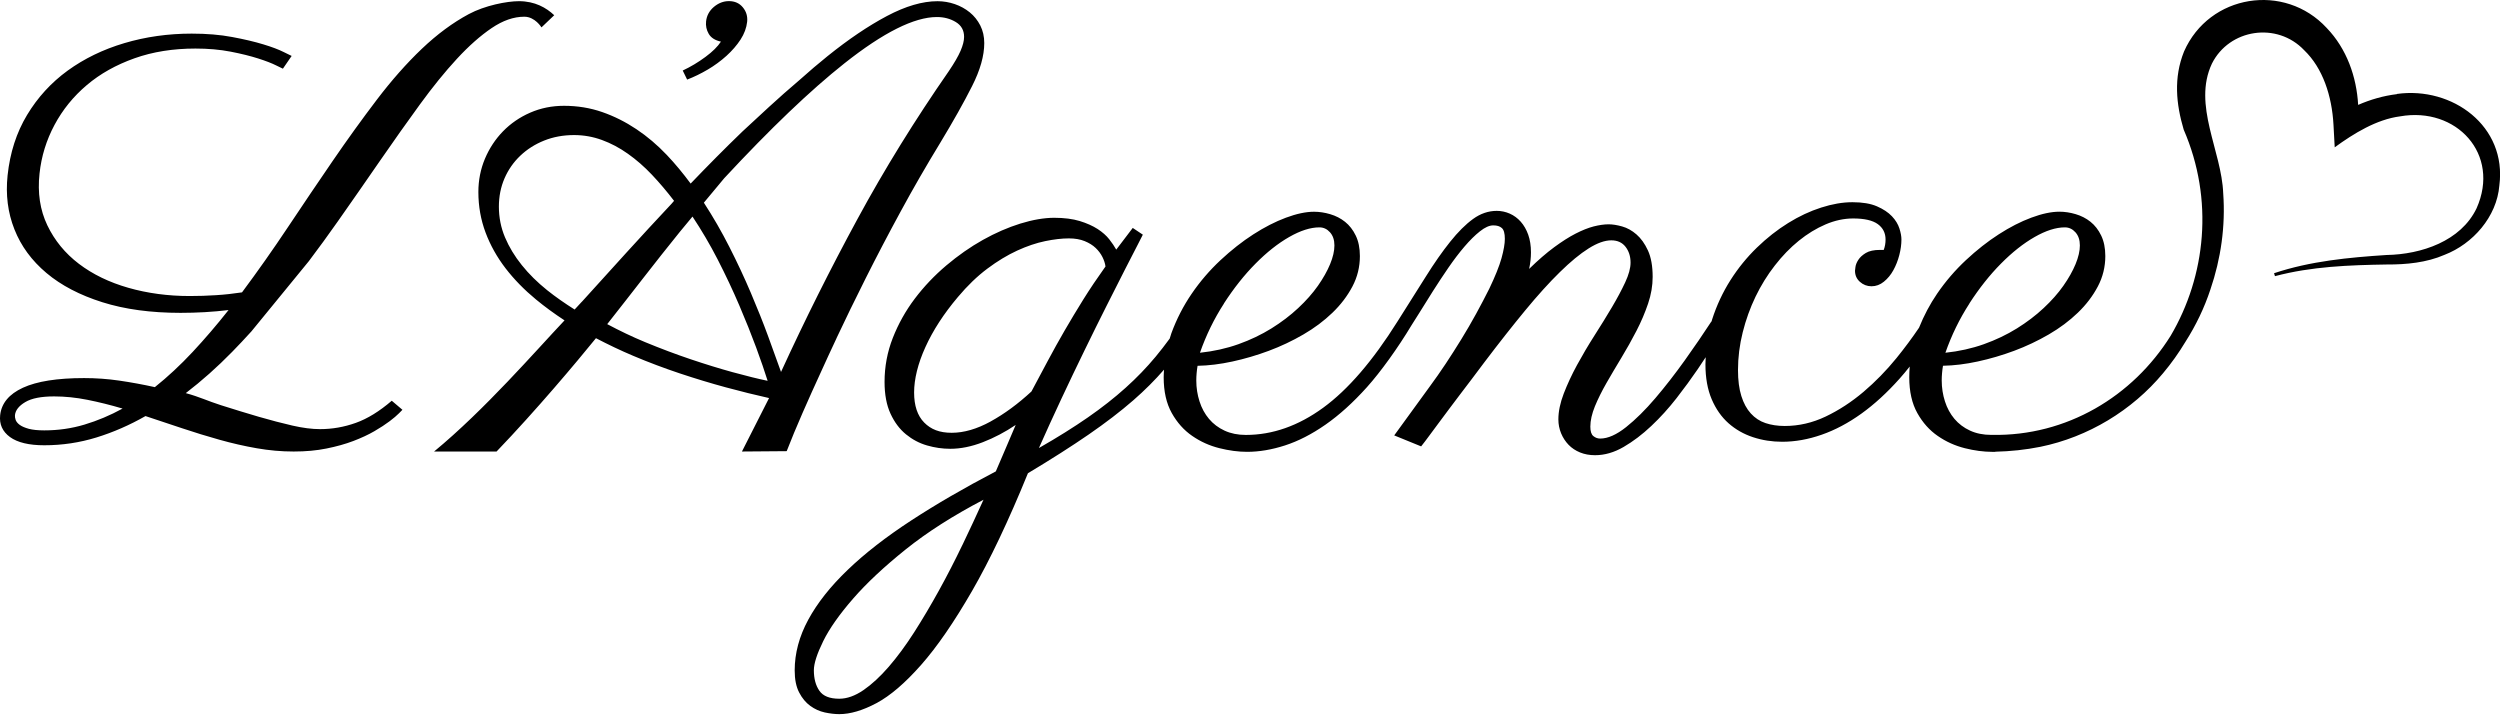
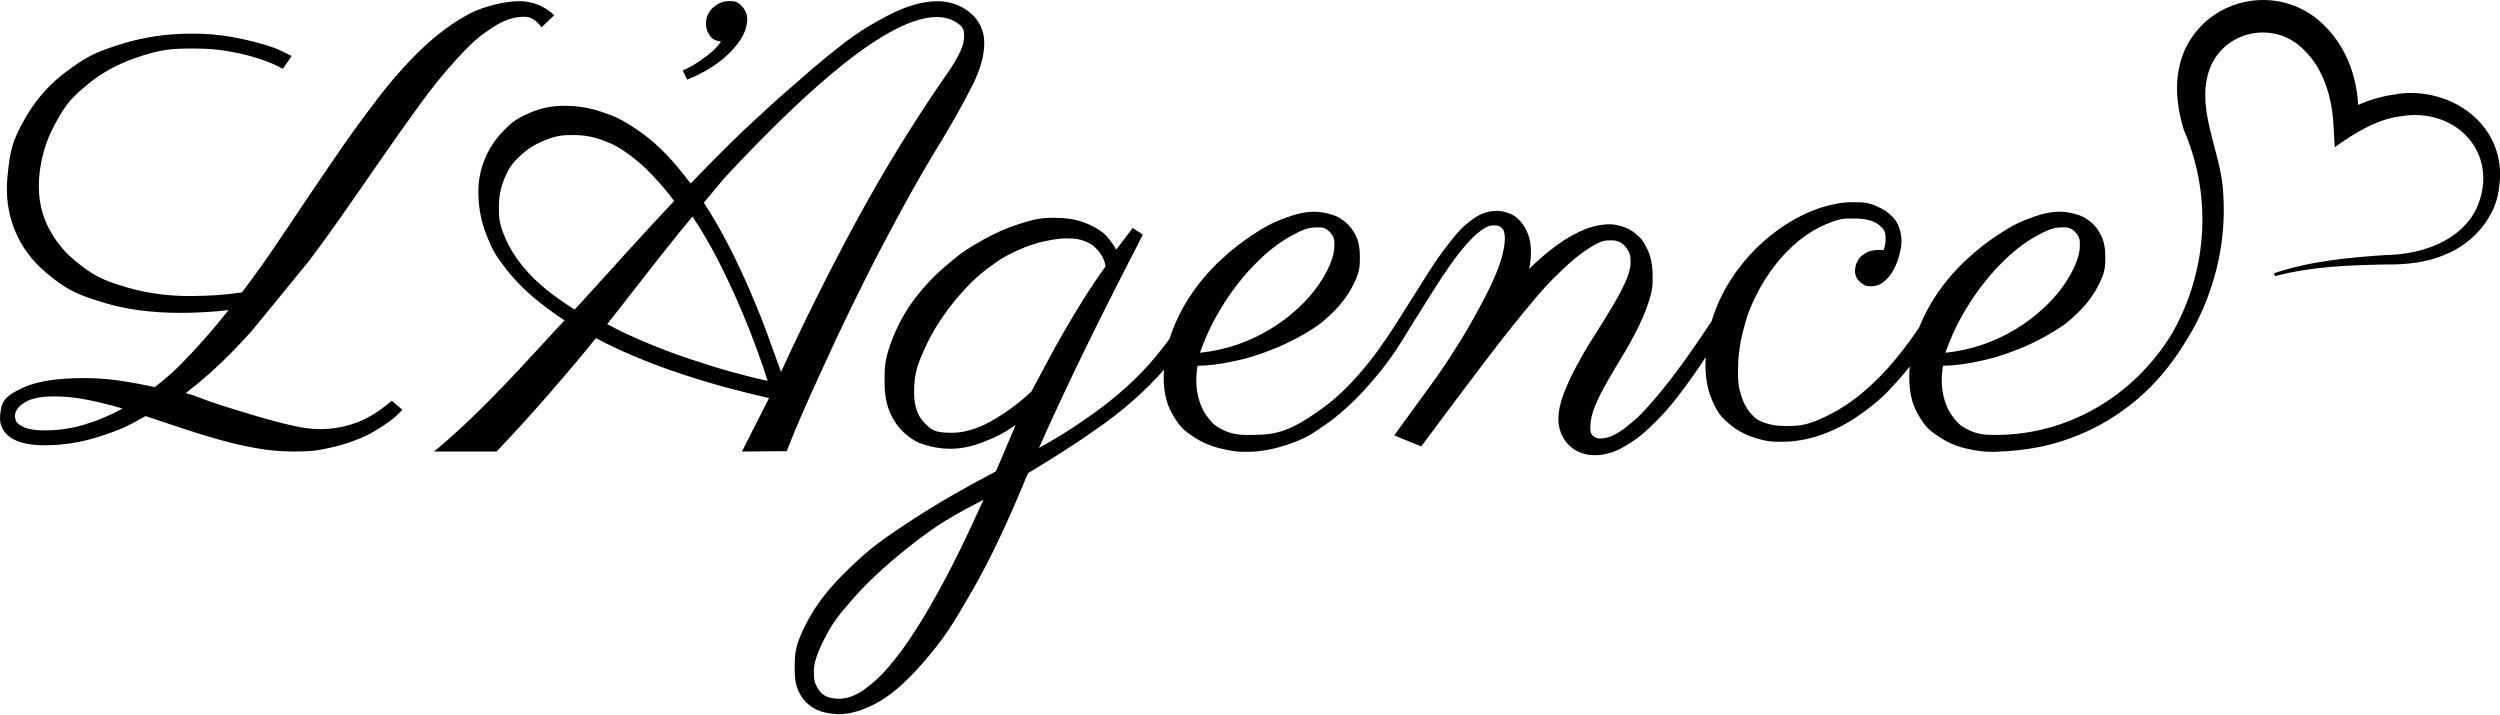
- <svg version="1.1" width="112" height="32" viewBox="0 0 112 32" fill="currentColor">
-   <path d="M31.704 3.119c0.307-0.181 0.587-0.388 0.842-0.617 0.252-0.229 0.463-0.472 0.631-0.73 0.167-0.258 0.265-0.523 0.295-0.794 0.026-0.245-0.038-0.461-0.192-0.648s-0.362-0.28-0.624-0.28c-0.245 0-0.47 0.088-0.675 0.26-0.205 0.174-0.322 0.392-0.349 0.653-0.020 0.196 0.018 0.379 0.119 0.553s0.282 0.291 0.547 0.349c-0.143 0.22-0.373 0.448-0.695 0.686s-0.66 0.441-1.017 0.609l0.198 0.406c0.309-0.119 0.617-0.269 0.924-0.45zM11.25 14.862l2.587-3.163c0.441-0.587 0.875-1.178 1.295-1.778 0.659-0.94 1.295-1.851 1.905-2.737 0.611-0.885 1.202-1.718 1.773-2.503 0.571-0.783 1.123-1.465 1.659-2.045s1.056-1.039 1.557-1.378c0.501-0.338 0.984-0.509 1.464-0.509s0.768 0.478 0.768 0.478c0.19-0.181 0.382-0.362 0.571-0.545-0.355-0.337-0.867-0.629-1.579-0.629-0.545 0-1.528 0.192-2.247 0.578s-1.42 0.904-2.104 1.555c-0.684 0.651-1.356 1.412-2.016 2.28s-1.321 1.784-1.983 2.75c-0.662 0.966-1.328 1.952-2 2.96s-1.358 1.981-2.058 2.922c-0.388 0.059-0.776 0.102-1.164 0.126-0.388 0.026-0.781 0.038-1.178 0.038-0.973 0-1.89-0.123-2.748-0.368s-1.597-0.604-2.216-1.074c-0.618-0.47-1.090-1.046-1.416-1.727-0.326-0.682-0.443-1.454-0.349-2.318 0.082-0.77 0.306-1.497 0.671-2.179s0.847-1.277 1.447-1.784c0.6-0.509 1.312-0.907 2.135-1.2s1.734-0.437 2.733-0.437c0.567 0 1.092 0.046 1.573 0.139s0.893 0.196 1.237 0.306c0.344 0.11 0.613 0.214 0.805 0.311s0.293 0.146 0.302 0.146l0.392-0.571c-0.024-0.009-0.145-0.068-0.362-0.177s-0.52-0.225-0.909-0.342c-0.39-0.119-0.854-0.229-1.394-0.329-0.54-0.102-1.143-0.152-1.813-0.152-1.059 0-2.064 0.143-3.017 0.426s-1.8 0.695-2.539 1.231c-0.739 0.538-1.345 1.2-1.819 1.987s-0.765 1.689-0.873 2.706c-0.091 0.864 0.009 1.67 0.307 2.42 0.296 0.75 0.776 1.401 1.436 1.956s1.495 0.99 2.503 1.308c1.008 0.318 2.175 0.476 3.505 0.476 0.364 0 0.725-0.011 1.083-0.031s0.714-0.053 1.065-0.095c-0.529 0.67-1.065 1.295-1.61 1.879s-1.109 1.109-1.692 1.575c-0.538-0.119-1.068-0.216-1.595-0.293-0.525-0.077-1.050-0.113-1.575-0.113-1.202 0-2.115 0.145-2.739 0.432s-0.964 0.699-1.021 1.231c-0.044 0.406 0.104 0.732 0.441 0.979 0.338 0.245 0.849 0.368 1.535 0.368 0.805 0 1.583-0.117 2.336-0.349s1.486-0.553 2.199-0.959c0.54 0.177 1.089 0.36 1.643 0.547 0.556 0.187 1.114 0.357 1.672 0.514 0.56 0.157 1.114 0.284 1.669 0.381 0.553 0.097 1.105 0.146 1.654 0.146s1.023-0.044 1.469-0.134c0.446-0.090 0.847-0.201 1.204-0.337s0.671-0.282 0.942-0.439c0.271-0.157 0.498-0.306 0.682-0.445s0.324-0.258 0.419-0.355c0.095-0.097 0.146-0.15 0.157-0.159l-0.478-0.406c-0.551 0.474-1.087 0.805-1.612 0.992-0.523 0.187-1.057 0.28-1.599 0.28-0.364 0-0.778-0.053-1.24-0.159s-0.964-0.238-1.502-0.393c-0.538-0.157-1.105-0.331-1.703-0.521s-0.946-0.37-1.572-0.54c0.719-0.551 1.411-1.167 2.077-1.848 0.284-0.289 0.564-0.589 0.842-0.895zM3.789 19.021c-0.578 0.174-1.18 0.26-1.806 0.26-0.287 0-0.518-0.024-0.692-0.070-0.172-0.048-0.306-0.104-0.401-0.172s-0.156-0.143-0.187-0.221c-0.029-0.081-0.040-0.156-0.033-0.221 0.024-0.22 0.177-0.415 0.463-0.584 0.285-0.17 0.715-0.254 1.292-0.254 0.483 0 0.979 0.051 1.489 0.152 0.51 0.102 1.036 0.232 1.577 0.393-0.558 0.306-1.125 0.543-1.703 0.717zM107.379 4.218c-0.604 0.073-1.186 0.243-1.734 0.481-0.070-1.257-0.51-2.512-1.409-3.447-1.886-2.042-5.26-1.513-6.391 1.054-0.476 1.182-0.353 2.362-0.016 3.5 1.361 3.136 0.993 6.561-0.584 9.237-1.7 2.722-4.665 4.501-8.002 4.44-0.011 0-0.024 0-0.035 0-0.357 0-0.673-0.064-0.951-0.192s-0.51-0.304-0.699-0.527c-0.187-0.223-0.329-0.483-0.424-0.781-0.095-0.296-0.145-0.609-0.145-0.939 0-0.11 0.005-0.22 0.015-0.329s0.022-0.22 0.042-0.329c0.492-0.009 1.014-0.073 1.561-0.192s1.090-0.278 1.63-0.479c0.538-0.201 1.054-0.445 1.548-0.732s0.926-0.611 1.301-0.972c0.375-0.36 0.673-0.754 0.897-1.178s0.335-0.878 0.335-1.363c0-0.357-0.062-0.662-0.185-0.917-0.123-0.256-0.284-0.461-0.479-0.617s-0.417-0.269-0.664-0.342c-0.247-0.073-0.488-0.11-0.726-0.11-0.366 0-0.785 0.090-1.261 0.267s-0.961 0.426-1.458 0.746c-0.498 0.32-0.988 0.706-1.473 1.158-0.483 0.452-0.913 0.951-1.288 1.5-0.326 0.476-0.593 0.986-0.811 1.526-0.302 0.448-0.639 0.902-1.012 1.363-0.452 0.556-0.946 1.061-1.478 1.513-0.534 0.452-1.098 0.82-1.691 1.103s-1.206 0.424-1.835 0.424c-0.32 0-0.607-0.044-0.864-0.13s-0.474-0.231-0.657-0.432c-0.183-0.201-0.324-0.461-0.424-0.781s-0.15-0.708-0.15-1.164c0-0.565 0.071-1.129 0.212-1.691s0.333-1.094 0.574-1.595c0.242-0.501 0.529-0.968 0.864-1.396 0.333-0.43 0.692-0.8 1.074-1.109 0.384-0.311 0.783-0.554 1.198-0.732s0.829-0.267 1.239-0.267c0.501 0 0.869 0.084 1.101 0.252s0.349 0.399 0.349 0.692c0 0.165-0.027 0.32-0.082 0.465h-0.165c-0.274 0-0.487 0.046-0.637 0.137s-0.263 0.194-0.335 0.307c-0.073 0.113-0.117 0.221-0.13 0.322-0.015 0.101-0.020 0.156-0.020 0.165 0 0.201 0.073 0.368 0.22 0.499s0.32 0.199 0.52 0.199 0.386-0.068 0.554-0.205c0.168-0.137 0.311-0.307 0.424-0.514 0.113-0.205 0.203-0.432 0.267-0.679s0.095-0.479 0.095-0.699c0-0.137-0.029-0.302-0.090-0.492s-0.172-0.375-0.335-0.547c-0.165-0.174-0.388-0.322-0.671-0.445s-0.648-0.185-1.096-0.185-0.906 0.081-1.403 0.24c-0.498 0.159-0.992 0.39-1.478 0.692-0.488 0.302-0.957 0.67-1.403 1.103-0.448 0.434-0.842 0.92-1.184 1.458-0.342 0.54-0.617 1.125-0.821 1.76-0.011 0.031-0.016 0.064-0.026 0.095l-0.007-0.005c-0.357 0.547-0.754 1.127-1.191 1.74-0.437 0.611-0.878 1.178-1.321 1.698s-0.878 0.951-1.308 1.294c-0.43 0.342-0.818 0.514-1.164 0.514-0.11 0-0.21-0.037-0.302-0.11s-0.137-0.214-0.137-0.424c0-0.274 0.070-0.578 0.205-0.911 0.137-0.333 0.311-0.682 0.52-1.048 0.21-0.366 0.434-0.745 0.671-1.136s0.461-0.792 0.671-1.198c0.21-0.406 0.382-0.812 0.52-1.219s0.205-0.805 0.205-1.198c0-0.483-0.071-0.878-0.212-1.184s-0.313-0.545-0.514-0.719c-0.201-0.174-0.415-0.293-0.644-0.357s-0.43-0.095-0.602-0.095c-0.201 0-0.424 0.033-0.671 0.095-0.247 0.064-0.516 0.172-0.809 0.322s-0.611 0.353-0.959 0.609c-0.348 0.256-0.721 0.58-1.123 0.972 0.055-0.256 0.082-0.501 0.082-0.739 0-0.302-0.042-0.565-0.123-0.794-0.082-0.229-0.194-0.423-0.335-0.582s-0.306-0.28-0.492-0.362c-0.187-0.082-0.381-0.123-0.582-0.123-0.375 0-0.728 0.121-1.061 0.362s-0.675 0.582-1.026 1.021-0.717 0.961-1.096 1.568c-0.379 0.607-0.801 1.275-1.266 2.007-1.105 1.762-2.214 3.050-3.328 3.862s-2.269 1.218-3.465 1.218c-0.357 0-0.673-0.064-0.951-0.192s-0.51-0.304-0.699-0.527c-0.187-0.223-0.329-0.483-0.424-0.781-0.095-0.296-0.145-0.609-0.145-0.939 0-0.11 0.005-0.22 0.015-0.329s0.022-0.22 0.042-0.329c0.492-0.009 1.014-0.073 1.561-0.192s1.090-0.278 1.63-0.479c0.538-0.201 1.054-0.445 1.548-0.732s0.926-0.611 1.301-0.972c0.375-0.36 0.673-0.754 0.897-1.178s0.335-0.878 0.335-1.363c0-0.357-0.062-0.662-0.185-0.917-0.123-0.256-0.284-0.461-0.479-0.617s-0.417-0.269-0.664-0.342c-0.247-0.073-0.488-0.11-0.726-0.11-0.366 0-0.785 0.090-1.261 0.267s-0.961 0.426-1.458 0.746c-0.498 0.32-0.988 0.706-1.473 1.158-0.483 0.452-0.913 0.951-1.288 1.5-0.375 0.547-0.679 1.14-0.911 1.773-0.029 0.079-0.051 0.159-0.075 0.238-0.207 0.282-0.415 0.553-0.629 0.81-0.403 0.485-0.851 0.95-1.348 1.396-0.498 0.448-1.061 0.891-1.691 1.328s-1.361 0.895-2.192 1.37c0.32-0.721 0.655-1.456 1.006-2.205s0.699-1.475 1.041-2.177c0.342-0.703 0.671-1.367 0.986-1.992s0.591-1.171 0.829-1.637c0.238-0.465 0.43-0.838 0.574-1.116 0.146-0.278 0.22-0.423 0.22-0.432l-0.452-0.302-0.739 0.972c-0.082-0.146-0.187-0.302-0.315-0.465s-0.302-0.317-0.52-0.459c-0.22-0.141-0.487-0.26-0.801-0.357-0.315-0.095-0.697-0.145-1.143-0.145s-0.964 0.088-1.52 0.26c-0.556 0.174-1.116 0.417-1.678 0.732s-1.107 0.697-1.636 1.143c-0.529 0.448-0.999 0.942-1.411 1.486-0.41 0.543-0.739 1.131-0.986 1.76s-0.37 1.288-0.37 1.972c0 0.565 0.090 1.041 0.267 1.423 0.177 0.384 0.408 0.692 0.692 0.924s0.598 0.399 0.944 0.499c0.348 0.101 0.693 0.15 1.041 0.15 0.465 0 0.951-0.099 1.458-0.295s0.997-0.454 1.473-0.774c-0.128 0.293-0.265 0.615-0.412 0.966s-0.306 0.723-0.479 1.116c-1.416 0.739-2.682 1.475-3.8 2.205s-2.064 1.465-2.834 2.205c-0.772 0.739-1.361 1.484-1.767 2.232s-0.609 1.506-0.609 2.274c0 0.403 0.066 0.73 0.199 0.986 0.132 0.256 0.298 0.456 0.499 0.602s0.417 0.243 0.651 0.295c0.232 0.049 0.45 0.075 0.651 0.075 0.492 0 1.048-0.165 1.663-0.492 0.617-0.329 1.283-0.9 2-1.712s1.476-1.916 2.28-3.308c0.803-1.392 1.639-3.152 2.506-5.28 1.050-0.629 1.956-1.207 2.719-1.733s1.429-1.036 2-1.533c0.521-0.454 0.977-0.913 1.378-1.374-0.007 0.113-0.015 0.225-0.015 0.34 0 0.639 0.121 1.173 0.362 1.603s0.547 0.772 0.918 1.026c0.37 0.256 0.774 0.437 1.211 0.547s0.854 0.165 1.246 0.165c0.538 0 1.105-0.095 1.698-0.287s1.198-0.501 1.815-0.931c0.617-0.43 1.235-0.988 1.855-1.678s1.396-1.771 1.998-2.775v0c0.101-0.156 0.214-0.337 0.344-0.545 0.192-0.311 0.397-0.639 0.617-0.986s0.45-0.695 0.692-1.048c0.242-0.351 0.481-0.666 0.719-0.944s0.468-0.507 0.692-0.684c0.223-0.177 0.423-0.267 0.596-0.267s0.293 0.038 0.384 0.117c0.091 0.077 0.137 0.24 0.137 0.487 0 0.22-0.051 0.509-0.15 0.869-0.101 0.36-0.284 0.814-0.547 1.363-0.183 0.366-0.379 0.739-0.589 1.123s-0.432 0.765-0.664 1.143c-0.232 0.379-0.468 0.746-0.704 1.103-0.238 0.357-0.47 0.69-0.699 0.999l-1.603 2.205 1.206 0.492c0.11-0.137 0.232-0.298 0.37-0.487 0.137-0.187 0.284-0.384 0.437-0.589 0.156-0.205 0.311-0.413 0.465-0.624 0.156-0.21 0.311-0.415 0.465-0.617 0.357-0.465 0.721-0.95 1.096-1.451 0.657-0.867 1.266-1.641 1.828-2.322s1.079-1.253 1.555-1.718c0.474-0.465 0.904-0.82 1.288-1.061s0.721-0.362 1.014-0.362c0.274 0 0.487 0.095 0.637 0.287s0.227 0.43 0.227 0.712c0 0.247-0.081 0.542-0.24 0.884s-0.359 0.715-0.596 1.116c-0.238 0.403-0.498 0.823-0.781 1.266s-0.543 0.884-0.781 1.321-0.435 0.865-0.596 1.281c-0.159 0.415-0.24 0.801-0.24 1.156 0 0.22 0.042 0.426 0.123 0.624 0.082 0.196 0.194 0.368 0.335 0.514s0.313 0.26 0.514 0.342c0.201 0.082 0.424 0.123 0.671 0.123 0.428 0 0.856-0.123 1.281-0.37s0.838-0.56 1.239-0.939c0.403-0.379 0.778-0.794 1.131-1.246 0.351-0.452 0.668-0.886 0.951-1.301 0.128-0.188 0.245-0.364 0.355-0.534-0.005 0.106-0.011 0.212-0.011 0.322 0 0.602 0.093 1.123 0.28 1.561s0.439 0.796 0.754 1.076c0.315 0.278 0.681 0.487 1.096 0.624s0.851 0.205 1.308 0.205c0.574 0 1.164-0.104 1.767-0.315 0.602-0.21 1.197-0.525 1.78-0.944s1.154-0.942 1.712-1.568c0.154-0.172 0.306-0.355 0.454-0.543-0.013 0.159-0.020 0.32-0.020 0.483 0 0.639 0.121 1.173 0.362 1.603s0.547 0.772 0.918 1.026c0.37 0.256 0.774 0.437 1.211 0.547 0.43 0.108 0.84 0.161 1.226 0.163v0s0.007 0 0.009 0c0.004 0 0.007 0 0.011 0 0.038 0 0.077 0 0.115 0v-0.006c0.679-0.016 1.356-0.086 2.022-0.22 2.135-0.437 4.106-1.626 5.496-3.297 0.373-0.443 0.708-0.917 1.006-1.412 0.467-0.732 0.845-1.519 1.116-2.342 0.468-1.37 0.679-2.838 0.573-4.303-0.070-1.906-1.379-3.955-0.507-5.811 0.778-1.559 2.918-1.886 4.135-0.602 0.834 0.8 1.242 2.049 1.312 3.335 0 0 0.055 1.015 0.055 1.015 0.858-0.624 1.875-1.25 2.927-1.387 2.525-0.446 4.51 1.692 3.429 4.118-0.704 1.471-2.472 2.066-4.034 2.093-1.691 0.11-3.414 0.273-5.039 0.816l0.040 0.132c1.634-0.434 3.328-0.496 5.017-0.523 0.856 0.005 1.776-0.081 2.583-0.434 1.261-0.487 2.34-1.7 2.453-3.107 0.346-2.66-2.106-4.442-4.585-4.1zM88.227 13.596c0.443-0.684 0.915-1.281 1.418-1.787 0.501-0.507 1.004-0.904 1.506-1.191s0.953-0.432 1.356-0.432c0.183 0 0.34 0.073 0.472 0.22s0.199 0.342 0.199 0.589-0.064 0.525-0.192 0.836c-0.128 0.311-0.311 0.635-0.547 0.972-0.238 0.338-0.532 0.671-0.884 0.999-0.351 0.329-0.752 0.633-1.198 0.911-0.448 0.278-0.94 0.514-1.478 0.706s-1.114 0.32-1.725 0.384c0.274-0.785 0.633-1.52 1.076-2.205zM54.831 13.596c0.443-0.684 0.915-1.281 1.418-1.787 0.501-0.507 1.004-0.904 1.506-1.191s0.953-0.432 1.356-0.432c0.183 0 0.34 0.073 0.472 0.22s0.199 0.342 0.199 0.589-0.064 0.525-0.192 0.836c-0.128 0.311-0.311 0.635-0.547 0.972-0.238 0.338-0.532 0.671-0.884 0.999-0.351 0.329-0.752 0.633-1.198 0.911-0.448 0.278-0.94 0.514-1.478 0.706s-1.114 0.32-1.725 0.384c0.274-0.785 0.633-1.52 1.076-2.205zM43.109 24.427c-0.333 0.693-0.682 1.372-1.048 2.034s-0.735 1.284-1.109 1.87c-0.375 0.584-0.754 1.098-1.136 1.54-0.384 0.443-0.763 0.792-1.136 1.048-0.375 0.256-0.735 0.384-1.081 0.384-0.43 0-0.726-0.119-0.891-0.357s-0.247-0.543-0.247-0.917c0-0.302 0.139-0.735 0.417-1.301s0.725-1.2 1.336-1.903c0.611-0.703 1.4-1.44 2.362-2.212s2.124-1.513 3.485-2.225c-0.302 0.666-0.618 1.347-0.951 2.040zM44.382 18.882c-0.617 0.338-1.198 0.507-1.745 0.507s-0.931-0.152-1.233-0.459c-0.302-0.306-0.452-0.756-0.452-1.348s0.168-1.29 0.507-2.034c0.338-0.745 0.821-1.491 1.453-2.239 0.428-0.51 0.869-0.935 1.321-1.273s0.897-0.607 1.336-0.809c0.439-0.201 0.856-0.342 1.253-0.424s0.75-0.123 1.061-0.123c0.274 0 0.51 0.040 0.712 0.123s0.364 0.185 0.492 0.307c0.128 0.123 0.229 0.258 0.302 0.404s0.119 0.287 0.137 0.424c-0.366 0.512-0.697 1.004-0.993 1.478-0.296 0.476-0.574 0.939-0.836 1.39s-0.512 0.904-0.754 1.356c-0.242 0.452-0.487 0.911-0.734 1.376-0.602 0.556-1.211 1.004-1.828 1.343zM37.476 15.15c0.203-0.432 0.417-0.878 0.64-1.337 0-0.002 0.002-0.004 0.004-0.005 0 0 0-0.004 0.002-0.005 0.214-0.437 0.435-0.887 0.668-1.35 0.479-0.953 0.997-1.945 1.555-2.971 0.556-1.026 1.151-2.056 1.78-3.088 0.584-0.968 1.059-1.811 1.423-2.534 0.366-0.721 0.547-1.365 0.547-1.93 0-0.293-0.060-0.554-0.177-0.787-0.119-0.232-0.276-0.43-0.472-0.589s-0.421-0.284-0.671-0.37c-0.251-0.086-0.509-0.13-0.774-0.13-0.675 0-1.431 0.221-2.267 0.664s-1.723 1.043-2.664 1.8c-0.408 0.327-0.823 0.684-1.246 1.061-0.957 0.809-1.833 1.637-2.56 2.309-0.79 0.761-1.562 1.542-2.323 2.336-0.337-0.454-0.69-0.884-1.067-1.281-0.424-0.446-0.878-0.832-1.363-1.156s-0.995-0.58-1.533-0.767c-0.538-0.187-1.109-0.28-1.712-0.28-0.538 0-1.043 0.102-1.513 0.307s-0.876 0.485-1.218 0.836c-0.342 0.351-0.611 0.759-0.809 1.226-0.196 0.467-0.295 0.964-0.295 1.493 0 0.639 0.108 1.244 0.322 1.815s0.514 1.105 0.896 1.603c0.384 0.498 0.838 0.964 1.363 1.396 0.399 0.329 0.825 0.64 1.279 0.937-1.304 1.379-3.568 3.999-5.844 5.875h2.799c1.786-1.862 3.582-4.003 4.453-5.077 0.542 0.282 1.096 0.549 1.674 0.792 0.693 0.293 1.39 0.554 2.087 0.787 0.699 0.232 1.385 0.441 2.062 0.624 0.675 0.183 1.319 0.342 1.932 0.479l-1.215 2.395 2.005-0.016c0.397-1.030 0.979-2.34 1.553-3.588 0.207-0.456 0.43-0.942 0.677-1.465zM26.065 13.519c-0.106 0.115-0.214 0.231-0.322 0.348-0.435-0.274-0.849-0.562-1.229-0.865-0.437-0.351-0.818-0.726-1.136-1.123-0.32-0.397-0.571-0.812-0.754-1.246s-0.274-0.893-0.274-1.376c0-0.457 0.084-0.878 0.252-1.266s0.404-0.726 0.706-1.014c0.302-0.287 0.657-0.514 1.068-0.679s0.858-0.247 1.343-0.247c0.428 0 0.843 0.073 1.246 0.22s0.79 0.351 1.164 0.617c0.375 0.265 0.734 0.578 1.076 0.939s0.673 0.752 0.993 1.171c-0.040 0.046-0.079 0.091-0.119 0.137-1.363 1.451-2.691 2.927-4.014 4.387zM32.833 16.677c-0.598-0.165-1.228-0.359-1.89-0.582s-1.343-0.479-2.040-0.767c-0.589-0.243-1.153-0.516-1.7-0.807 0.006-0.005 0.009-0.013 0.015-0.018 1.092-1.381 2.139-2.759 3.235-4.111 0.176-0.21 0.368-0.443 0.571-0.69 0.406 0.613 0.783 1.251 1.127 1.921 0.36 0.703 0.684 1.39 0.971 2.062s0.538 1.299 0.754 1.883c0.214 0.584 0.386 1.081 0.514 1.493-0.437-0.091-0.957-0.22-1.555-0.384zM34.99 16.663c-0.165-0.465-0.359-1.003-0.582-1.61s-0.479-1.248-0.767-1.925c-0.287-0.675-0.609-1.365-0.966-2.067-0.346-0.682-0.726-1.341-1.142-1.981 0.285-0.346 0.591-0.714 0.911-1.094 2.069-2.228 3.866-3.944 5.386-5.148 1.747-1.383 3.129-2.075 4.142-2.075 0.32 0 0.602 0.075 0.849 0.225s0.37 0.371 0.37 0.664c0 0.174-0.053 0.381-0.157 0.624-0.104 0.242-0.28 0.545-0.527 0.911-1.515 2.183-2.882 4.391-4.094 6.628-1.215 2.238-2.355 4.519-3.423 6.848z" />
+ <svg width="112" height="32" viewBox="0 0 112 32">
+   <path d="M31.704 3.119q.46-.272.842-.617.379-.343.631-.73.25-.387.295-.794.039-.368-.192-.648c-.231-.28-.362-.28-.624-.28q-.367.001-.675.26a.96.96 0 0 0-.349.653q-.031.293.119.553c.15.26.282.291.547.349q-.213.33-.695.686c-.482.356-.66.441-1.017.609l.198.406q.464-.179.924-.45zM11.25 14.862l2.587-3.163q.663-.88 1.295-1.778.99-1.409 1.905-2.737.916-1.327 1.773-2.503.856-1.175 1.659-2.045c.803-.87 1.056-1.039 1.557-1.378S23.01.749 23.49.749s.768.478.768.478q.286-.271.571-.545A2.23 2.23 0 0 0 23.25.053c-.545 0-1.528.192-2.247.578s-1.42.904-2.104 1.555q-1.026.977-2.016 2.28a55 55 0 0 0-1.983 2.75q-.992 1.449-2 2.96c-1.008 1.511-1.358 1.981-2.058 2.922q-.582.09-1.164.126-.582.038-1.178.038-1.46 0-2.748-.368c-1.288-.368-1.597-.604-2.216-1.074a4.7 4.7 0 0 1-1.416-1.727q-.49-1.023-.349-2.318.123-1.155.671-2.179c.548-1.024.847-1.277 1.447-1.784q.9-.762 2.135-1.2c1.235-.438 1.734-.437 2.733-.437q.851 0 1.573.139c.722.139.893.196 1.237.306q.517.165.805.311c.288.146.293.146.302.146l.392-.571q-.036-.014-.362-.177c-.326-.163-.52-.225-.909-.342q-.585-.179-1.394-.329a10 10 0 0 0-1.813-.152q-1.588 0-3.017.426c-1.429.426-1.8.695-2.539 1.231Q1.924 3.97 1.213 5.15C.502 6.33.448 6.839.34 7.856q-.138 1.296.307 2.42t1.436 1.956c.991.832 1.495.99 2.503 1.308q1.511.476 3.505.476.546 0 1.083-.031c.537-.031.714-.053 1.065-.095q-.793 1.004-1.61 1.879c-.817.875-1.109 1.109-1.692 1.575a22 22 0 0 0-1.595-.293 11 11 0 0 0-1.575-.113q-1.803 0-2.739.432c-.936.432-.964.699-1.021 1.231q-.065.609.441.979.506.368 1.535.368 1.207 0 2.336-.349c1.129-.349 1.486-.553 2.199-.959q.811.266 1.643.547.835.28 1.672.514.838.235 1.669.381.83.146 1.654.146c.824 0 1.023-.044 1.469-.134q.669-.134 1.204-.337c.535-.203.671-.282.942-.439q.406-.236.682-.445a3 3 0 0 0 .419-.355l.157-.159-.478-.406q-.826.711-1.612.992a4.7 4.7 0 0 1-1.599.28q-.546 0-1.24-.159c-.694-.159-.964-.238-1.502-.393q-.806-.236-1.703-.521c-.897-.285-.946-.37-1.572-.54a19.5 19.5 0 0 0 2.077-1.848q.425-.435.842-.895zm-7.461 4.159a6.2 6.2 0 0 1-1.806.26q-.43 0-.692-.07-.258-.071-.401-.172c-.143-.101-.156-.143-.187-.221a.5.5 0 0 1-.033-.221q.035-.33.463-.584.427-.255 1.292-.254.724 0 1.489.152t1.577.393a9 9 0 0 1-1.703.717zm103.59-14.803a6.2 6.2 0 0 0-1.734.481c-.07-1.257-.51-2.512-1.409-3.447-1.886-2.042-5.26-1.513-6.391 1.054-.476 1.182-.353 2.362-.016 3.5 1.361 3.136.993 6.561-.584 9.237-1.7 2.722-4.665 4.501-8.002 4.44h-.035q-.535 0-.951-.192c-.416-.192-.51-.304-.699-.527a2.3 2.3 0 0 1-.424-.781 3 3 0 0 1-.145-.939q0-.165.015-.329c.015-.164.022-.22.042-.329q.74-.014 1.561-.192a9.4 9.4 0 0 0 1.63-.479q.807-.301 1.548-.732c.741-.431.926-.611 1.301-.972q.562-.541.897-1.178c.335-.637.335-.878.335-1.363q0-.535-.185-.917-.186-.384-.479-.617c-.293-.233-.417-.269-.664-.342a2.6 2.6 0 0 0-.726-.11q-.548 0-1.261.267c-.713.267-.961.426-1.458.746q-.746.48-1.473 1.158a9 9 0 0 0-1.288 1.5 8 8 0 0 0-.811 1.526q-.453.672-1.012 1.363a11.5 11.5 0 0 1-1.478 1.513q-.801.678-1.691 1.103c-.89.425-1.206.424-1.835.424q-.48 0-.864-.13c-.384-.13-.474-.231-.657-.432q-.274-.301-.424-.781c-.15-.48-.15-.708-.15-1.164q0-.848.212-1.691c.212-.843.333-1.094.574-1.595q.362-.753.864-1.396.5-.645 1.074-1.109.576-.466 1.198-.732c.622-.266.829-.267 1.239-.267q.752 0 1.101.252c.349.252.349.399.349.692a1.3 1.3 0 0 1-.082.465h-.165q-.411 0-.637.137c-.226.137-.263.194-.335.307a.8.8 0 0 0-.13.322q-.021.152-.02.165 0 .302.22.499c.22.197.32.199.52.199s.386-.068.554-.205q.253-.204.424-.514.17-.308.267-.679c.097-.371.095-.479.095-.699q0-.206-.09-.492c-.09-.286-.172-.375-.335-.547q-.247-.26-.671-.445c-.424-.185-.648-.185-1.096-.185s-.906.081-1.403.24q-.748.239-1.478.692a8.26 8.26 0 0 0-2.587 2.561 7.6 7.6 0 0 0-.821 1.76c-.011.031-.016.064-.026.095l-.007-.005a52 52 0 0 1-1.191 1.74q-.656.917-1.321 1.698c-.665.781-.878.951-1.308 1.294q-.645.514-1.164.514-.164 0-.302-.11c-.138-.11-.137-.214-.137-.424q.001-.411.205-.911.206-.5.52-1.048.315-.55.671-1.136c.356-.586.461-.792.671-1.198q.314-.609.52-1.219c.206-.61.205-.805.205-1.198q0-.725-.212-1.184c-.212-.459-.313-.545-.514-.719q-.301-.261-.644-.357c-.343-.096-.43-.095-.602-.095q-.301.001-.671.095-.37.097-.809.322c-.439.225-.611.353-.959.609q-.521.384-1.123.972.082-.383.082-.739 0-.452-.123-.794-.123-.344-.335-.582c-.212-.238-.306-.28-.492-.362a1.4 1.4 0 0 0-.582-.123q-.562 0-1.061.362c-.499.362-.675.582-1.026 1.021s-.717.961-1.096 1.568q-.569.91-1.266 2.007-1.657 2.644-3.328 3.862c-1.671 1.218-2.269 1.218-3.465 1.218q-.535 0-.951-.192c-.416-.192-.51-.304-.699-.527a2.3 2.3 0 0 1-.424-.781 3 3 0 0 1-.145-.939q0-.165.015-.329c.015-.164.022-.22.042-.329q.74-.014 1.561-.192a9.4 9.4 0 0 0 1.63-.479q.807-.302 1.548-.732c.741-.43.926-.611 1.301-.972q.562-.541.897-1.178c.335-.637.335-.878.335-1.363q0-.535-.185-.917-.185-.384-.479-.617c-.294-.233-.417-.269-.664-.342a2.6 2.6 0 0 0-.726-.11q-.548 0-1.261.267c-.713.267-.961.426-1.458.746q-.746.48-1.473 1.158a9 9 0 0 0-1.288 1.5 8 8 0 0 0-.911 1.773c-.029.079-.051.159-.075.238q-.31.424-.629.81-.603.727-1.348 1.396-.747.672-1.691 1.328c-.944.656-1.361.895-2.192 1.37q.48-1.082 1.006-2.205c.526-1.123.699-1.475 1.041-2.177q.513-1.055.986-1.992c.473-.937.591-1.171.829-1.637l.574-1.116q.22-.418.22-.432l-.452-.302-.739.972q-.123-.22-.315-.465c-.192-.245-.302-.317-.52-.459a3.3 3.3 0 0 0-.801-.357q-.473-.144-1.143-.145c-.67-.001-.964.088-1.52.26q-.834.26-1.678.732c-.844.472-1.107.697-1.636 1.143a9.3 9.3 0 0 0-1.411 1.486q-.615.815-.986 1.76c-.371.945-.37 1.288-.37 1.972q0 .849.267 1.423.266.576.692.924c.426.348.598.399.944.499q.52.15 1.041.15.698 0 1.458-.295c.76-.295.997-.454 1.473-.774q-.192.44-.412.966c-.22.526-.306.723-.479 1.116q-2.123 1.11-3.8 2.205c-1.677 1.095-2.064 1.465-2.834 2.205q-1.158 1.11-1.767 2.232c-.609 1.122-.609 1.506-.609 2.274q0 .603.199.986a1.67 1.67 0 0 0 1.15.897q.349.074.651.075.74 0 1.663-.492.925-.494 2-1.712c1.075-1.218 1.476-1.916 2.28-3.308q1.205-2.088 2.506-5.28 1.575-.944 2.719-1.733c1.144-.789 1.429-1.036 2-1.533.521-.454.977-.913 1.378-1.374-.007.113-.015.225-.015.34q0 .958.362 1.603c.362.645.547.772.918 1.026q.555.383 1.211.547c.656.164.854.165 1.246.165q.808 0 1.698-.287c.89-.287 1.198-.501 1.815-.931q.925-.644 1.855-1.678c.93-1.034 1.396-1.771 1.998-2.775q.15-.234.344-.545.287-.466.617-.986c.33-.52.45-.695.692-1.048q.363-.527.719-.944c.356-.417.468-.507.692-.684q.335-.266.596-.267c.261-.001.293.038.384.117q.137.116.137.487 0 .33-.15.869-.152.54-.547 1.363-.274.548-.589 1.123c-.315.575-.432.765-.664 1.143q-.349.568-.704 1.103-.356.535-.699.999l-1.603 2.205 1.206.492q.164-.204.37-.487.206-.281.437-.589.234-.307.465-.624.234-.314.465-.617.535-.699 1.096-1.451.985-1.3 1.828-2.322c.843-1.022 1.079-1.253 1.555-1.718q.712-.699 1.288-1.061c.576-.362.721-.362 1.014-.362q.411 0 .637.287c.226.287.227.43.227.712q0 .37-.24.884c-.24.514-.359.715-.596 1.116q-.357.603-.781 1.266c-.424.663-.543.884-.781 1.321s-.435.865-.596 1.281q-.24.623-.24 1.156a1.63 1.63 0 0 0 .458 1.138q.212.219.514.342.301.123.671.123.643 0 1.281-.37c.638-.37.838-.56 1.239-.939a11 11 0 0 0 1.131-1.246 26 26 0 0 0 1.306-1.835q-.01.158-.011.322 0 .904.28 1.561c.28.657.439.796.754 1.076q.473.418 1.096.624c.623.206.851.205 1.308.205q.862 0 1.767-.315t1.78-.944c.876-.629 1.154-.942 1.712-1.568q.231-.26.454-.543-.02.239-.02.483 0 .958.362 1.603c.362.645.547.772.918 1.026q.555.383 1.211.547.646.161 1.226.163s.007 0 .009 0h.126v-.006a11.6 11.6 0 0 0 2.022-.22 9.77 9.77 0 0 0 5.496-3.297c.373-.443.708-.917 1.006-1.412.467-.732.845-1.519 1.116-2.342a10.9 10.9 0 0 0 .573-4.303c-.07-1.906-1.379-3.955-.507-5.811.778-1.559 2.918-1.886 4.135-.602.834.8 1.242 2.049 1.312 3.335l.055 1.015c.858-.624 1.875-1.25 2.927-1.387 2.525-.446 4.51 1.692 3.429 4.118-.704 1.471-2.472 2.066-4.034 2.093-1.691.11-3.414.273-5.039.816l.04.132c1.634-.434 3.328-.496 5.017-.523.856.005 1.776-.081 2.583-.434 1.261-.487 2.34-1.7 2.453-3.107.346-2.66-2.106-4.442-4.585-4.1zm-19.152 9.378q.664-1.027 1.418-1.787.752-.76 1.506-1.191c.754-.431.953-.432 1.356-.432q.274 0 .472.22c.198.22.199.342.199.589s-.064.525-.192.836a5 5 0 0 1-.547.972 6.5 6.5 0 0 1-.884.999 7.7 7.7 0 0 1-2.676 1.617 7.4 7.4 0 0 1-1.725.384q.411-1.177 1.076-2.205zm-33.396 0q.664-1.027 1.418-1.787.752-.76 1.506-1.191c.754-.431.953-.432 1.356-.432q.274 0 .472.22c.198.22.199.342.199.589s-.064.525-.192.836a5 5 0 0 1-.547.972 6.5 6.5 0 0 1-.884.999 7.7 7.7 0 0 1-2.676 1.617 7.4 7.4 0 0 1-1.725.384q.411-1.177 1.076-2.205zM43.109 24.427q-.5 1.04-1.048 2.034c-.548.994-.735 1.284-1.109 1.87a14 14 0 0 1-1.136 1.54 6 6 0 0 1-1.136 1.048q-.562.384-1.081.384-.644 0-.891-.357c-.247-.357-.247-.543-.247-.917q0-.453.417-1.301c.417-.848.725-1.2 1.336-1.903q.918-1.054 2.362-2.212c1.444-1.158 2.124-1.513 3.485-2.225q-.452 1-.951 2.04zm1.273-5.545q-.925.507-1.745.507c-.82 0-.931-.152-1.233-.459q-.452-.46-.452-1.348c0-.888.168-1.29.507-2.034q.506-1.117 1.453-2.239.642-.765 1.321-1.273c.679-.508.897-.607 1.336-.809q.658-.301 1.253-.424c.595-.123.75-.123 1.061-.123q.41 0 .712.123c.302.123.364.185.492.307q.192.185.302.404c.11.219.119.287.137.424a29 29 0 0 0-.993 1.478q-.444.714-.836 1.39c-.392.676-.512.904-.754 1.356l-.734 1.376a9.4 9.4 0 0 1-1.828 1.343zm-6.906-3.732a115 115 0 0 1 .644-1.342l.002-.005q.32-.655.668-1.35.718-1.43 1.555-2.971a70 70 0 0 1 1.78-3.088 39 39 0 0 0 1.423-2.534q.548-1.082.547-1.93a1.73 1.73 0 0 0-.649-1.376 2.2 2.2 0 0 0-.671-.37 2.4 2.4 0 0 0-.774-.13q-1.013 0-2.267.664c-1.254.664-1.723 1.043-2.664 1.8a32 32 0 0 0-1.246 1.061c-.957.809-1.833 1.637-2.56 2.309a83 83 0 0 0-2.323 2.336c-.337-.454-.69-.884-1.067-1.281q-.636-.67-1.363-1.156c-.727-.486-.995-.58-1.533-.767a5.2 5.2 0 0 0-1.712-.28q-.807 0-1.513.307c-.706.307-.876.485-1.218.836a3.9 3.9 0 0 0-.809 1.226 3.8 3.8 0 0 0-.295 1.493q0 .959.322 1.815c.322.856.514 1.105.896 1.603q.576.747 1.363 1.396.598.492 1.279.937c-1.304 1.379-3.568 3.999-5.844 5.875h2.799c1.786-1.862 3.582-4.003 4.453-5.077.542.282 1.096.549 1.674.792q1.04.438 2.087.787t2.062.624q1.013.274 1.932.479l-1.215 2.395 2.005-.016c.397-1.03.979-2.34 1.553-3.588q.309-.682.677-1.465zm-11.411-1.631-.322.348a14 14 0 0 1-1.229-.865 7.3 7.3 0 0 1-1.136-1.123q-.48-.595-.754-1.246c-.274-.651-.274-.893-.274-1.376q0-.685.252-1.266c.252-.581.404-.726.706-1.014q.452-.431 1.068-.679c.616-.248.858-.247 1.343-.247q.642 0 1.246.22c.604.22.79.351 1.164.617q.563.397 1.076.939c.513.542.673.752.993 1.171l-.119.137c-1.363 1.451-2.691 2.927-4.014 4.387zm6.768 3.158q-.897-.248-1.89-.582c-.993-.334-1.343-.479-2.04-.767a19 19 0 0 1-1.7-.807l.015-.018c1.092-1.381 2.139-2.759 3.235-4.111.176-.21.368-.443.571-.69a20 20 0 0 1 1.127 1.921q.54 1.054.971 2.062c.431 1.008.538 1.299.754 1.883q.321.875.514 1.493-.657-.137-1.555-.384zm2.157-.014q-.247-.698-.582-1.61c-.335-.912-.479-1.248-.767-1.925a33 33 0 0 0-.966-2.067 21 21 0 0 0-1.142-1.981c.285-.346.591-.714.911-1.094q3.105-3.342 5.386-5.148Q40.451.763 41.972.763q.48 0 .849.225c.369.225.37.371.37.664q0 .26-.157.624a6 6 0 0 1-.527.911 71 71 0 0 0-4.094 6.628 114 114 0 0 0-3.423 6.848" />
</svg>
